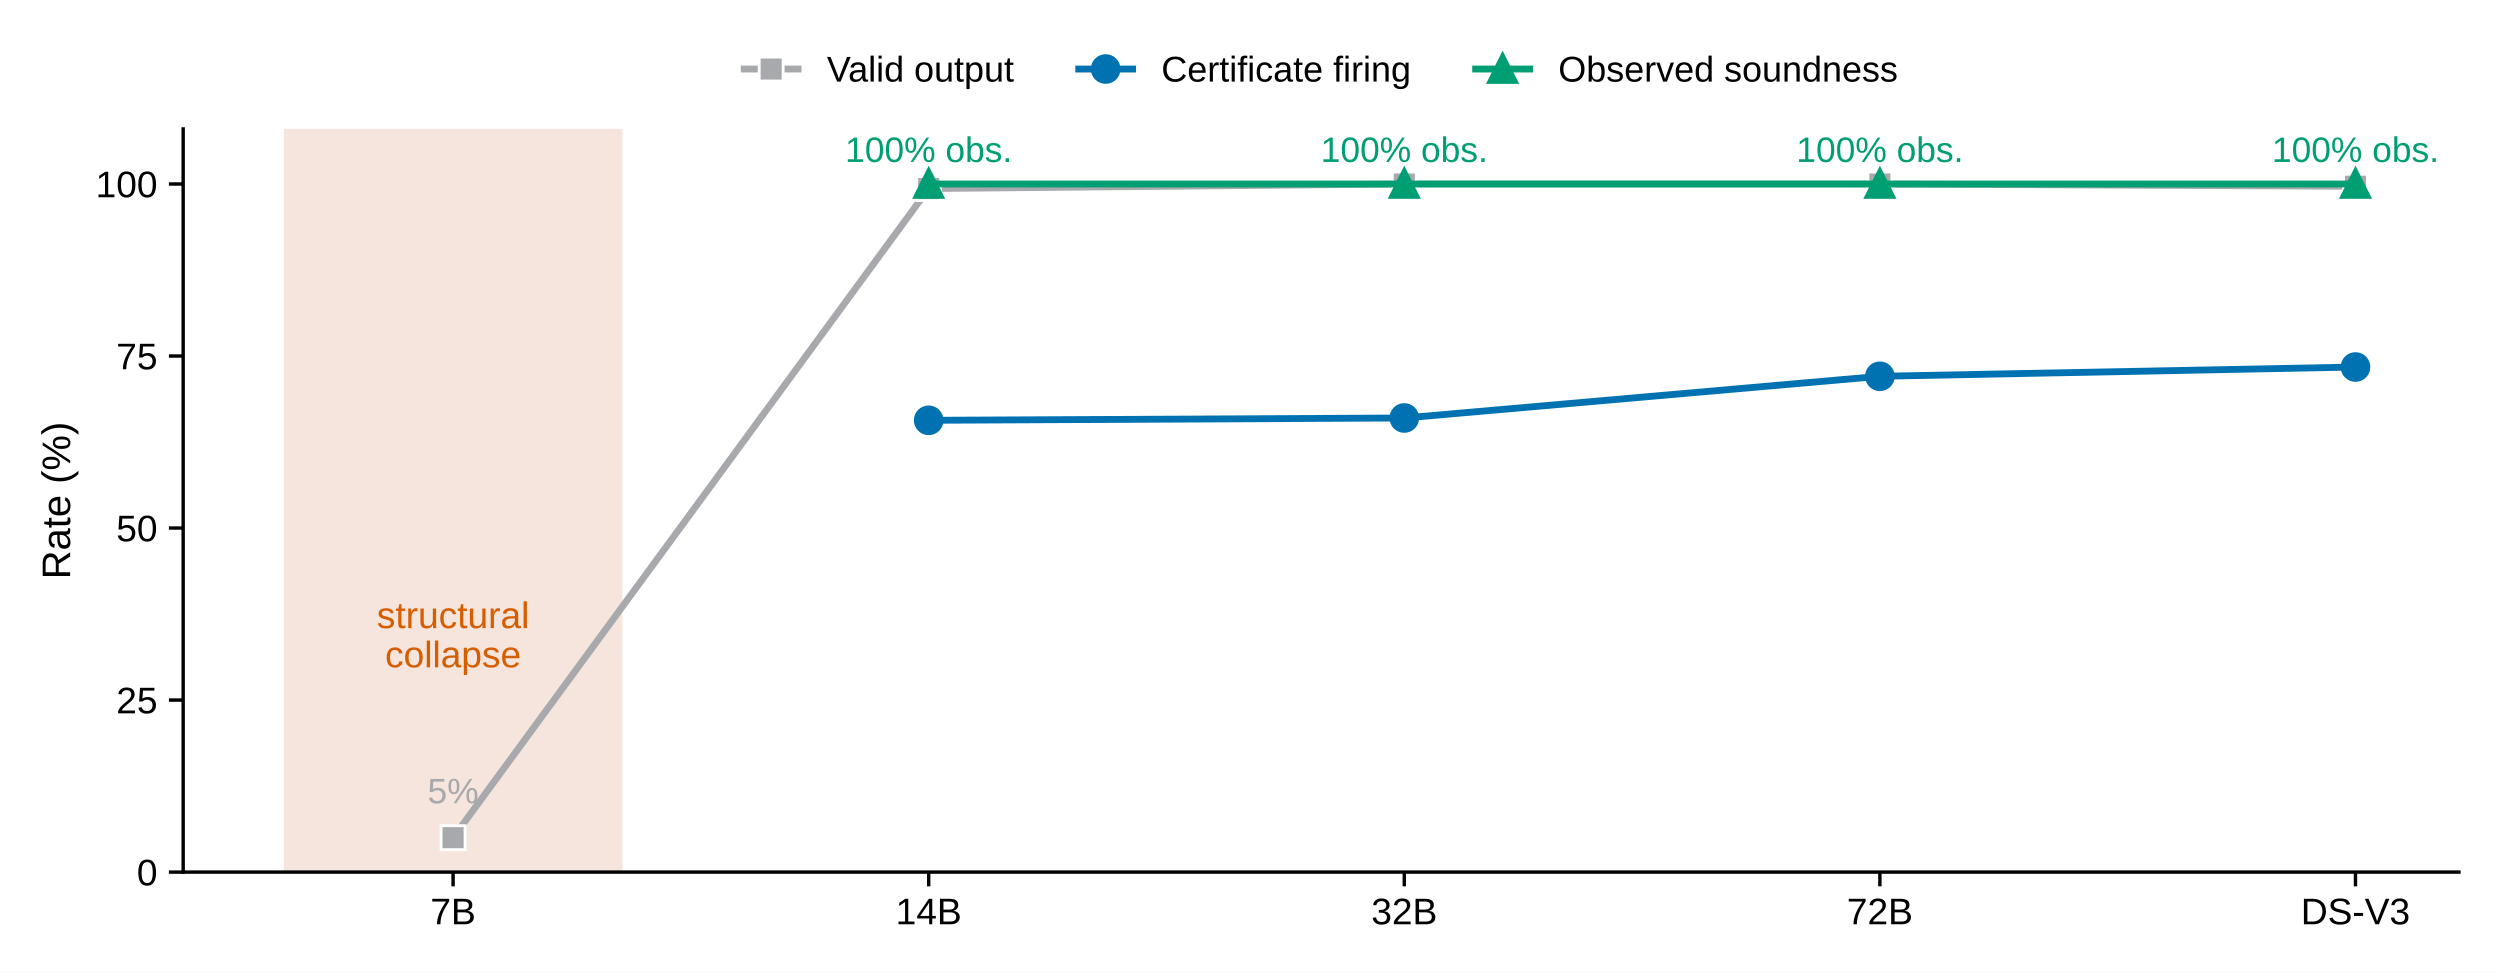
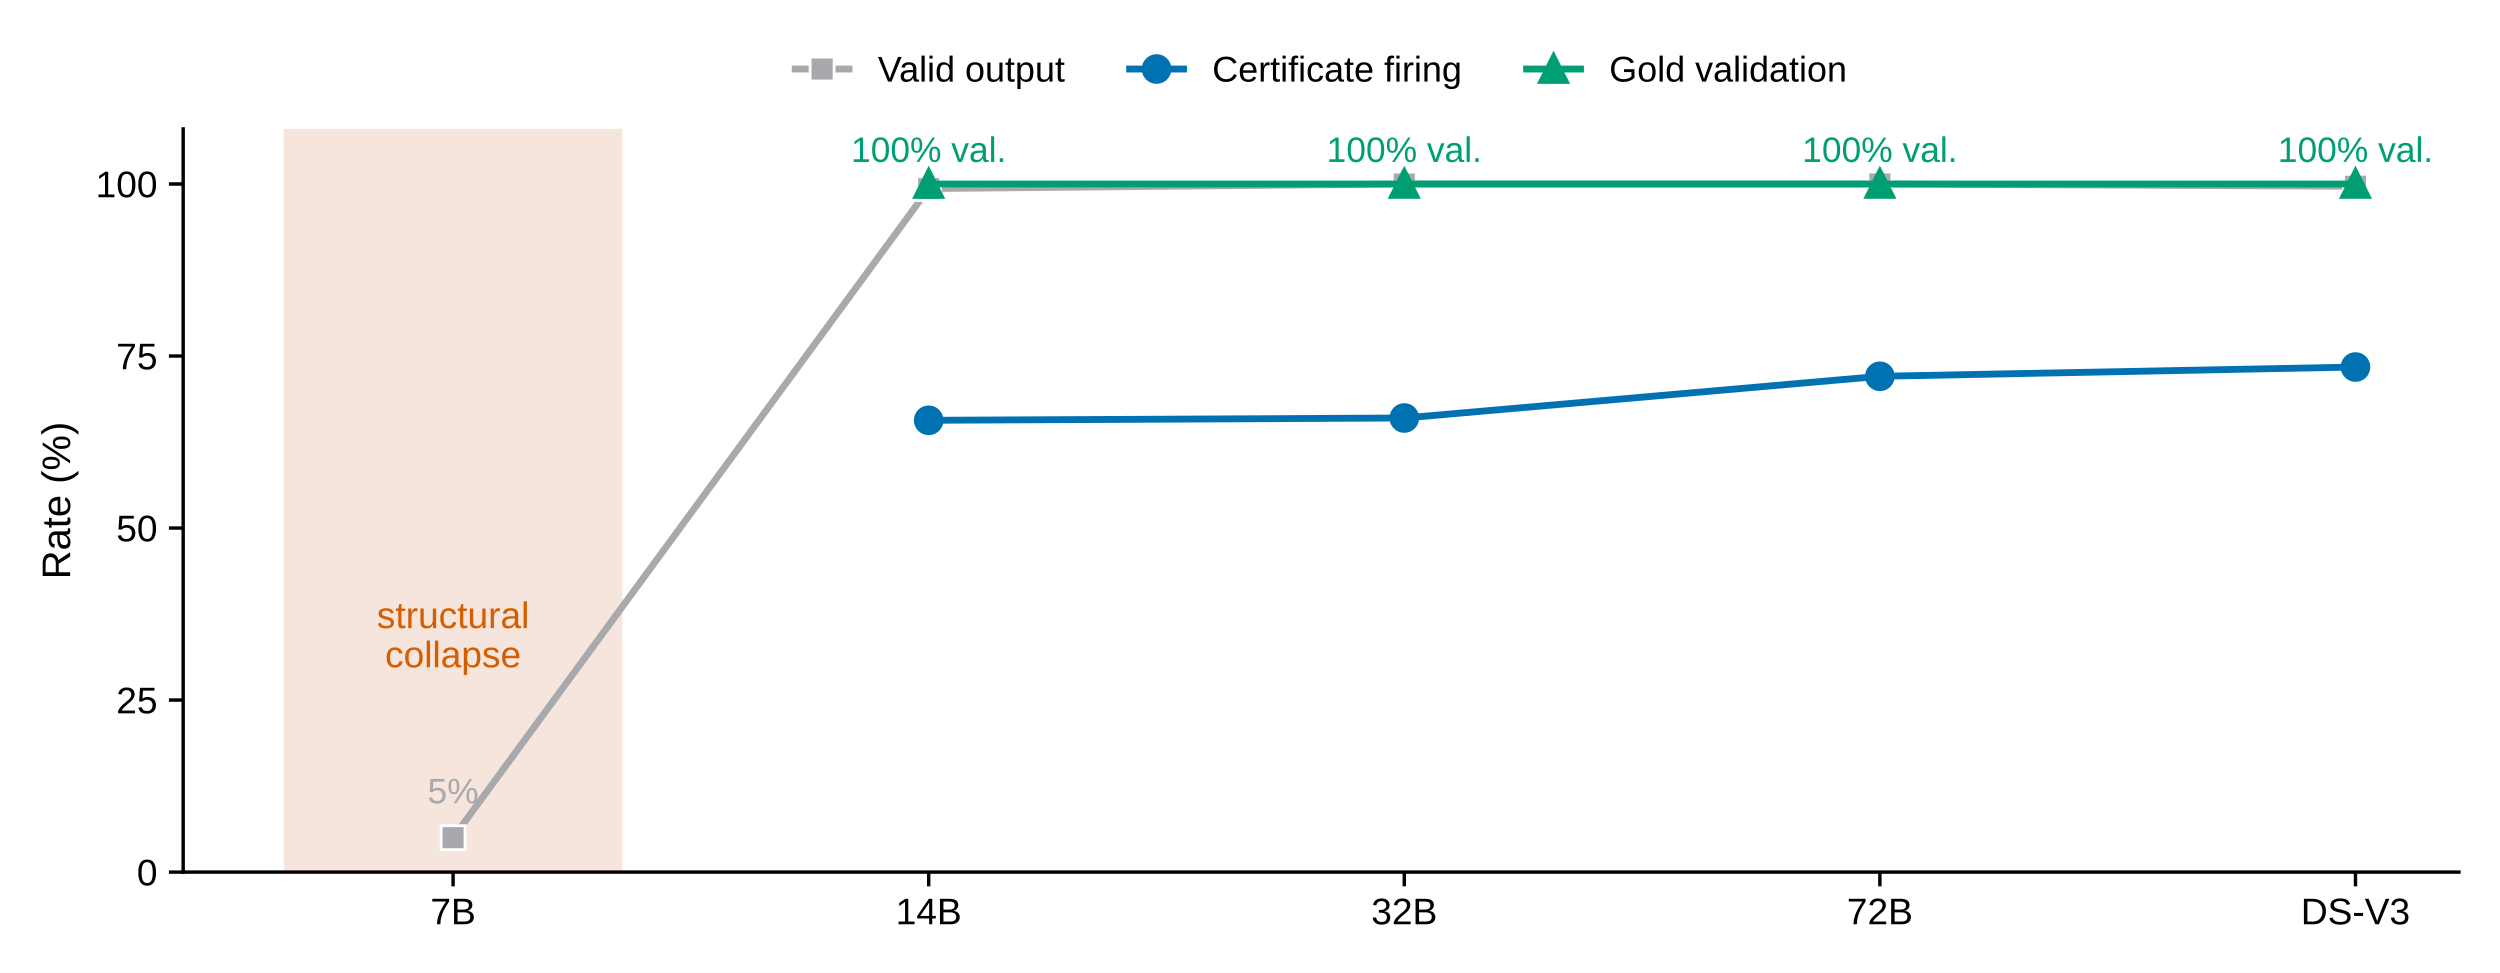
<svg xmlns="http://www.w3.org/2000/svg" xmlns:xlink="http://www.w3.org/1999/xlink" width="438.283pt" height="170.533pt" viewBox="0 0 438.283 170.533" version="1.1">
  <defs>
    <style type="text/css">*{stroke-linejoin: round; stroke-linecap: butt}</style>
  </defs>
  <g id="figure_1">
    <g id="patch_1">
      <path d="M 0 170.533  L 438.283 170.533  L 438.283 0  L 0 0  z " style="fill: #ffffff" />
    </g>
    <g id="axes_1">
      <g id="patch_2">
        <path d="M 32.113 152.889  L 431.083 152.889  L 431.083 22.605  L 32.113 22.605  z " style="fill: #ffffff" />
      </g>
      <g id="patch_3">
-         <path d="M 50.248 152.889  L 108.613 152.889  L 108.613 22.605  L 50.248 22.605  z " clip-path="url(#p9b515001f6)" style="fill: #f6e5dc; stroke: #f6e5dc; stroke-linejoin: miter" />
+         <path d="M 50.248 152.889  L 108.613 152.889  L 108.613 22.605  L 50.248 22.605  z " clip-path="url(#p9f0d0a8248)" style="fill: #f6e5dc; stroke: #f6e5dc; stroke-linejoin: miter" />
      </g>
      <g id="matplotlib.axis_1">
        <g id="xtick_1">
          <g id="line2d_1">
            <defs>
-               <path id="m209cfd2eed" d="M 0 0  L 0 2.5  " style="stroke: #000000; stroke-width: 0.6" />
+               <path id="mfdbd253b99" d="M 0 0  L 0 2.5  " style="stroke: #000000; stroke-width: 0.6" />
            </defs>
            <g>
-               <use xlink:href="#m209cfd2eed" x="79.431" y="152.889" style="stroke: #000000; stroke-width: 0.6" />
+               <use xlink:href="#mfdbd253b99" x="79.431" y="152.889" style="stroke: #000000; stroke-width: 0.6" />
            </g>
          </g>
          <g id="text_1">
            <text style="font-size: 6.5px; font-family: 'Arial', 'DejaVu Sans', 'Liberation Sans', sans-serif; text-anchor: middle" x="79.431" y="162.042" transform="rotate(-0 79.43065 162.0416)">7B</text>
          </g>
        </g>
        <g id="xtick_2">
          <g id="line2d_2">
            <g>
-               <use xlink:href="#m209cfd2eed" x="162.81" y="152.889" style="stroke: #000000; stroke-width: 0.6" />
+               <use xlink:href="#mfdbd253b99" x="162.81" y="152.889" style="stroke: #000000; stroke-width: 0.6" />
            </g>
          </g>
          <g id="text_2">
            <text style="font-size: 6.5px; font-family: 'Arial', 'DejaVu Sans', 'Liberation Sans', sans-serif; text-anchor: middle" x="162.81" y="162.042" transform="rotate(-0 162.81 162.0416)">14B</text>
          </g>
        </g>
        <g id="xtick_3">
          <g id="line2d_3">
            <g>
-               <use xlink:href="#m209cfd2eed" x="246.189" y="152.889" style="stroke: #000000; stroke-width: 0.6" />
+               <use xlink:href="#mfdbd253b99" x="246.189" y="152.889" style="stroke: #000000; stroke-width: 0.6" />
            </g>
          </g>
          <g id="text_3">
            <text style="font-size: 6.5px; font-family: 'Arial', 'DejaVu Sans', 'Liberation Sans', sans-serif; text-anchor: middle" x="246.189" y="162.042" transform="rotate(-0 246.1893 162.0416)">32B</text>
          </g>
        </g>
        <g id="xtick_4">
          <g id="line2d_4">
            <g>
-               <use xlink:href="#m209cfd2eed" x="329.569" y="152.889" style="stroke: #000000; stroke-width: 0.6" />
+               <use xlink:href="#mfdbd253b99" x="329.569" y="152.889" style="stroke: #000000; stroke-width: 0.6" />
            </g>
          </g>
          <g id="text_4">
            <text style="font-size: 6.5px; font-family: 'Arial', 'DejaVu Sans', 'Liberation Sans', sans-serif; text-anchor: middle" x="329.569" y="162.042" transform="rotate(-0 329.5686 162.0416)">72B</text>
          </g>
        </g>
        <g id="xtick_5">
          <g id="line2d_5">
            <g>
-               <use xlink:href="#m209cfd2eed" x="412.948" y="152.889" style="stroke: #000000; stroke-width: 0.6" />
+               <use xlink:href="#mfdbd253b99" x="412.948" y="152.889" style="stroke: #000000; stroke-width: 0.6" />
            </g>
          </g>
          <g id="text_5">
            <text style="font-size: 6.5px; font-family: 'Arial', 'DejaVu Sans', 'Liberation Sans', sans-serif; text-anchor: middle" x="412.948" y="162.042" transform="rotate(-0 412.9479 162.0416)">DS-V3</text>
          </g>
        </g>
      </g>
      <g id="matplotlib.axis_2">
        <g id="ytick_1">
          <g id="line2d_6">
            <defs>
-               <path id="m91406774df" d="M 0 0  L -2.5 0  " style="stroke: #000000; stroke-width: 0.6" />
+               <path id="m094696ff29" d="M 0 0  L -2.5 0  " style="stroke: #000000; stroke-width: 0.6" />
            </defs>
            <g>
-               <use xlink:href="#m91406774df" x="32.113" y="152.889" style="stroke: #000000; stroke-width: 0.6" />
+               <use xlink:href="#m094696ff29" x="32.113" y="152.889" style="stroke: #000000; stroke-width: 0.6" />
            </g>
          </g>
          <g id="text_6">
            <text style="font-size: 6.5px; font-family: 'Arial', 'DejaVu Sans', 'Liberation Sans', sans-serif; text-anchor: end" x="27.613" y="155.215" transform="rotate(-0 27.61289 155.2153)">0</text>
          </g>
        </g>
        <g id="ytick_2">
          <g id="line2d_7">
            <g>
-               <use xlink:href="#m91406774df" x="32.113" y="122.731" style="stroke: #000000; stroke-width: 0.6" />
+               <use xlink:href="#m094696ff29" x="32.113" y="122.731" style="stroke: #000000; stroke-width: 0.6" />
            </g>
          </g>
          <g id="text_7">
            <text style="font-size: 6.5px; font-family: 'Arial', 'DejaVu Sans', 'Liberation Sans', sans-serif; text-anchor: end" x="27.613" y="125.057" transform="rotate(-0 27.61289 125.057)">25</text>
          </g>
        </g>
        <g id="ytick_3">
          <g id="line2d_8">
            <g>
-               <use xlink:href="#m91406774df" x="32.113" y="92.572" style="stroke: #000000; stroke-width: 0.6" />
+               <use xlink:href="#m094696ff29" x="32.113" y="92.572" style="stroke: #000000; stroke-width: 0.6" />
            </g>
          </g>
          <g id="text_8">
            <text style="font-size: 6.5px; font-family: 'Arial', 'DejaVu Sans', 'Liberation Sans', sans-serif; text-anchor: end" x="27.613" y="94.899" transform="rotate(-0 27.61289 94.89862)">50</text>
          </g>
        </g>
        <g id="ytick_4">
          <g id="line2d_9">
            <g>
-               <use xlink:href="#m91406774df" x="32.113" y="62.414" style="stroke: #000000; stroke-width: 0.6" />
+               <use xlink:href="#m094696ff29" x="32.113" y="62.414" style="stroke: #000000; stroke-width: 0.6" />
            </g>
          </g>
          <g id="text_9">
            <text style="font-size: 6.5px; font-family: 'Arial', 'DejaVu Sans', 'Liberation Sans', sans-serif; text-anchor: end" x="27.613" y="64.74" transform="rotate(-0 27.61289 64.74029)">75</text>
          </g>
        </g>
        <g id="ytick_5">
          <g id="line2d_10">
            <g>
-               <use xlink:href="#m91406774df" x="32.113" y="32.256" style="stroke: #000000; stroke-width: 0.6" />
+               <use xlink:href="#m094696ff29" x="32.113" y="32.256" style="stroke: #000000; stroke-width: 0.6" />
            </g>
          </g>
          <g id="text_10">
            <text style="font-size: 6.5px; font-family: 'Arial', 'DejaVu Sans', 'Liberation Sans', sans-serif; text-anchor: end" x="27.613" y="34.582" transform="rotate(-0 27.61289 34.58195)">100</text>
          </g>
        </g>
        <g id="text_11">
          <text style="font-size: 7px; font-family: 'Arial', 'DejaVu Sans', 'Liberation Sans', sans-serif; text-anchor: middle" x="12.296" y="87.747" transform="rotate(-90 12.29578 87.747)">Rate (%)</text>
        </g>
      </g>
      <g id="line2d_11">
-         <path d="M 79.431 146.857  L 162.81 33.06  L 246.189 32.256  L 329.569 32.256  L 412.948 32.658  " clip-path="url(#p9b515001f6)" style="fill: none; stroke: #a7a9ac; stroke-width: 1.2; stroke-linecap: square" />
+         <path d="M 79.431 146.857  L 162.81 33.06  L 246.189 32.256  L 329.569 32.256  L 412.948 32.658  " clip-path="url(#p9f0d0a8248)" style="fill: none; stroke: #a7a9ac; stroke-width: 1.2; stroke-linecap: square" />
        <defs>
-           <path id="m27ec72b8cb" d="M -2.1 2.1  L 2.1 2.1  L 2.1 -2.1  L -2.1 -2.1  z " style="stroke: #ffffff; stroke-width: 0.5; stroke-linejoin: miter" />
+           <path id="ma4a53a4247" d="M -2.1 2.1  L 2.1 2.1  L 2.1 -2.1  L -2.1 -2.1  z " style="stroke: #ffffff; stroke-width: 0.5; stroke-linejoin: miter" />
        </defs>
-         <g clip-path="url(#p9b515001f6)">
-           <use xlink:href="#m27ec72b8cb" x="79.431" y="146.857" style="fill: #a7a9ac; stroke: #ffffff; stroke-width: 0.5; stroke-linejoin: miter" />
-           <use xlink:href="#m27ec72b8cb" x="162.81" y="33.06" style="fill: #a7a9ac; stroke: #ffffff; stroke-width: 0.5; stroke-linejoin: miter" />
-           <use xlink:href="#m27ec72b8cb" x="246.189" y="32.256" style="fill: #a7a9ac; stroke: #ffffff; stroke-width: 0.5; stroke-linejoin: miter" />
-           <use xlink:href="#m27ec72b8cb" x="329.569" y="32.256" style="fill: #a7a9ac; stroke: #ffffff; stroke-width: 0.5; stroke-linejoin: miter" />
-           <use xlink:href="#m27ec72b8cb" x="412.948" y="32.658" style="fill: #a7a9ac; stroke: #ffffff; stroke-width: 0.5; stroke-linejoin: miter" />
+         <g clip-path="url(#p9f0d0a8248)">
+           <use xlink:href="#ma4a53a4247" x="79.431" y="146.857" style="fill: #a7a9ac; stroke: #ffffff; stroke-width: 0.5; stroke-linejoin: miter" />
+           <use xlink:href="#ma4a53a4247" x="162.81" y="33.06" style="fill: #a7a9ac; stroke: #ffffff; stroke-width: 0.5; stroke-linejoin: miter" />
+           <use xlink:href="#ma4a53a4247" x="246.189" y="32.256" style="fill: #a7a9ac; stroke: #ffffff; stroke-width: 0.5; stroke-linejoin: miter" />
+           <use xlink:href="#ma4a53a4247" x="329.569" y="32.256" style="fill: #a7a9ac; stroke: #ffffff; stroke-width: 0.5; stroke-linejoin: miter" />
+           <use xlink:href="#ma4a53a4247" x="412.948" y="32.658" style="fill: #a7a9ac; stroke: #ffffff; stroke-width: 0.5; stroke-linejoin: miter" />
        </g>
      </g>
      <g id="line2d_12">
-         <path d="M 162.81 73.685  L 246.189 73.279  L 329.569 65.968  L 412.948 64.343  " clip-path="url(#p9b515001f6)" style="fill: none; stroke: #0072b2; stroke-width: 1.2; stroke-linecap: square" />
+         <path d="M 162.81 73.685  L 246.189 73.279  L 329.569 65.968  L 412.948 64.343  " clip-path="url(#p9f0d0a8248)" style="fill: none; stroke: #0072b2; stroke-width: 1.2; stroke-linecap: square" />
        <defs>
-           <path id="m0f122d680c" d="M 0 2.1  C 0.557 2.1 1.091 1.879 1.485 1.485  C 1.879 1.091 2.1 0.557 2.1 0  C 2.1 -0.557 1.879 -1.091 1.485 -1.485  C 1.091 -1.879 0.557 -2.1 0 -2.1  C -0.557 -2.1 -1.091 -1.879 -1.485 -1.485  C -1.879 -1.091 -2.1 -0.557 -2.1 0  C -2.1 0.557 -1.879 1.091 -1.485 1.485  C -1.091 1.879 -0.557 2.1 0 2.1  z " style="stroke: #0072b2" />
+           <path id="m93d000beab" d="M 0 2.1  C 0.557 2.1 1.091 1.879 1.485 1.485  C 1.879 1.091 2.1 0.557 2.1 0  C 2.1 -0.557 1.879 -1.091 1.485 -1.485  C 1.091 -1.879 0.557 -2.1 0 -2.1  C -0.557 -2.1 -1.091 -1.879 -1.485 -1.485  C -1.879 -1.091 -2.1 -0.557 -2.1 0  C -2.1 0.557 -1.879 1.091 -1.485 1.485  C -1.091 1.879 -0.557 2.1 0 2.1  z " style="stroke: #0072b2" />
        </defs>
-         <g clip-path="url(#p9b515001f6)">
-           <use xlink:href="#m0f122d680c" x="162.81" y="73.685" style="fill: #0072b2; stroke: #0072b2" />
-           <use xlink:href="#m0f122d680c" x="246.189" y="73.279" style="fill: #0072b2; stroke: #0072b2" />
-           <use xlink:href="#m0f122d680c" x="329.569" y="65.968" style="fill: #0072b2; stroke: #0072b2" />
-           <use xlink:href="#m0f122d680c" x="412.948" y="64.343" style="fill: #0072b2; stroke: #0072b2" />
+         <g clip-path="url(#p9f0d0a8248)">
+           <use xlink:href="#m93d000beab" x="162.81" y="73.685" style="fill: #0072b2; stroke: #0072b2" />
+           <use xlink:href="#m93d000beab" x="246.189" y="73.279" style="fill: #0072b2; stroke: #0072b2" />
+           <use xlink:href="#m93d000beab" x="329.569" y="65.968" style="fill: #0072b2; stroke: #0072b2" />
+           <use xlink:href="#m93d000beab" x="412.948" y="64.343" style="fill: #0072b2; stroke: #0072b2" />
        </g>
      </g>
      <g id="line2d_13">
-         <path d="M 162.81 32.256  L 246.189 32.256  L 329.569 32.256  L 412.948 32.256  " clip-path="url(#p9b515001f6)" style="fill: none; stroke: #009e73; stroke-width: 1.2; stroke-linecap: square" />
+         <path d="M 162.81 32.256  L 246.189 32.256  L 329.569 32.256  L 412.948 32.256  " clip-path="url(#p9f0d0a8248)" style="fill: none; stroke: #009e73; stroke-width: 1.2; stroke-linecap: square" />
        <defs>
-           <path id="mda4eeffd5c" d="M 0 -2.1  L -2.1 2.1  L 2.1 2.1  z " style="stroke: #009e73; stroke-linejoin: miter" />
+           <path id="m35eb554ae5" d="M 0 -2.1  L -2.1 2.1  L 2.1 2.1  z " style="stroke: #009e73; stroke-linejoin: miter" />
        </defs>
-         <g clip-path="url(#p9b515001f6)">
-           <use xlink:href="#mda4eeffd5c" x="162.81" y="32.256" style="fill: #009e73; stroke: #009e73; stroke-linejoin: miter" />
-           <use xlink:href="#mda4eeffd5c" x="246.189" y="32.256" style="fill: #009e73; stroke: #009e73; stroke-linejoin: miter" />
-           <use xlink:href="#mda4eeffd5c" x="329.569" y="32.256" style="fill: #009e73; stroke: #009e73; stroke-linejoin: miter" />
-           <use xlink:href="#mda4eeffd5c" x="412.948" y="32.256" style="fill: #009e73; stroke: #009e73; stroke-linejoin: miter" />
+         <g clip-path="url(#p9f0d0a8248)">
+           <use xlink:href="#m35eb554ae5" x="162.81" y="32.256" style="fill: #009e73; stroke: #009e73; stroke-linejoin: miter" />
+           <use xlink:href="#m35eb554ae5" x="246.189" y="32.256" style="fill: #009e73; stroke: #009e73; stroke-linejoin: miter" />
+           <use xlink:href="#m35eb554ae5" x="329.569" y="32.256" style="fill: #009e73; stroke: #009e73; stroke-linejoin: miter" />
+           <use xlink:href="#m35eb554ae5" x="412.948" y="32.256" style="fill: #009e73; stroke: #009e73; stroke-linejoin: miter" />
        </g>
      </g>
      <g id="patch_4">
        <path d="M 32.113 152.889  L 32.113 22.605  " style="fill: none; stroke: #000000; stroke-width: 0.6; stroke-linejoin: miter; stroke-linecap: square" />
      </g>
      <g id="patch_5">
        <path d="M 32.113 152.889  L 431.083 152.889  " style="fill: none; stroke: #000000; stroke-width: 0.6; stroke-linejoin: miter; stroke-linecap: square" />
      </g>
      <g id="text_12">
        <text style="font-size: 6.5px; font-family: 'Arial', 'DejaVu Sans', 'Liberation Sans', sans-serif; fill: #d55e00" transform="translate(66.06655 110.1165)">structural</text>
        <text style="font-size: 6.5px; font-family: 'Arial', 'DejaVu Sans', 'Liberation Sans', sans-serif; fill: #d55e00" transform="translate(67.50721 116.9915)">collapse</text>
      </g>
      <g id="text_13">
        <text style="font-size: 6.2px; font-family: 'Arial', 'DejaVu Sans', 'Liberation Sans', sans-serif; text-anchor: middle; fill: #a7a9ac" x="79.431" y="140.826" transform="rotate(-0 79.43065 140.8257)">5%</text>
      </g>
      <g id="text_14">
-         <text style="font-size: 6.2px; font-family: 'Arial', 'DejaVu Sans', 'Liberation Sans', sans-serif; text-anchor: middle; fill: #009e73" x="162.81" y="28.395" transform="rotate(-0 162.81 28.3954)">100% obs.</text>
+         <text style="font-size: 6.2px; font-family: 'Arial', 'DejaVu Sans', 'Liberation Sans', sans-serif; text-anchor: middle; fill: #009e73" x="162.81" y="28.395" transform="rotate(-0 162.81 28.3954)">100% val.</text>
      </g>
      <g id="text_15">
-         <text style="font-size: 6.2px; font-family: 'Arial', 'DejaVu Sans', 'Liberation Sans', sans-serif; text-anchor: middle; fill: #009e73" x="246.189" y="28.395" transform="rotate(-0 246.1893 28.3954)">100% obs.</text>
+         <text style="font-size: 6.2px; font-family: 'Arial', 'DejaVu Sans', 'Liberation Sans', sans-serif; text-anchor: middle; fill: #009e73" x="246.189" y="28.395" transform="rotate(-0 246.1893 28.3954)">100% val.</text>
      </g>
      <g id="text_16">
-         <text style="font-size: 6.2px; font-family: 'Arial', 'DejaVu Sans', 'Liberation Sans', sans-serif; text-anchor: middle; fill: #009e73" x="329.569" y="28.395" transform="rotate(-0 329.5686 28.3954)">100% obs.</text>
+         <text style="font-size: 6.2px; font-family: 'Arial', 'DejaVu Sans', 'Liberation Sans', sans-serif; text-anchor: middle; fill: #009e73" x="329.569" y="28.395" transform="rotate(-0 329.5686 28.3954)">100% val.</text>
      </g>
      <g id="text_17">
-         <text style="font-size: 6.2px; font-family: 'Arial', 'DejaVu Sans', 'Liberation Sans', sans-serif; text-anchor: middle; fill: #009e73" x="412.948" y="28.395" transform="rotate(-0 412.9479 28.3954)">100% obs.</text>
+         <text style="font-size: 6.2px; font-family: 'Arial', 'DejaVu Sans', 'Liberation Sans', sans-serif; text-anchor: middle; fill: #009e73" x="412.948" y="28.395" transform="rotate(-0 412.9479 28.3954)">100% val.</text>
      </g>
      <g id="legend_1">
        <g id="line2d_14">
-           <path d="M 130.472 12.101  L 135.197 12.101  L 139.922 12.101  " style="fill: none; stroke: #a7a9ac; stroke-width: 1.2; stroke-linecap: square" />
+           <path d="M 139.401 12.101  L 144.126 12.101  L 148.851 12.101  " style="fill: none; stroke: #a7a9ac; stroke-width: 1.2; stroke-linecap: square" />
          <g>
-             <use xlink:href="#m27ec72b8cb" x="135.197" y="12.101" style="fill: #a7a9ac; stroke: #ffffff; stroke-width: 0.5; stroke-linejoin: miter" />
+             <use xlink:href="#ma4a53a4247" x="144.126" y="12.101" style="fill: #a7a9ac; stroke: #ffffff; stroke-width: 0.5; stroke-linejoin: miter" />
          </g>
        </g>
        <g id="text_18">
-           <text style="font-size: 6.3px; font-family: 'Arial', 'DejaVu Sans', 'Liberation Sans', sans-serif; text-anchor: start" x="144.962" y="14.306" transform="rotate(-0 144.9616 14.3062)">Valid output</text>
+           <text style="font-size: 6.3px; font-family: 'Arial', 'DejaVu Sans', 'Liberation Sans', sans-serif; text-anchor: start" x="153.891" y="14.306" transform="rotate(-0 153.8908 14.3062)">Valid output</text>
        </g>
        <g id="line2d_15">
-           <path d="M 189.11 12.101  L 193.835 12.101  L 198.56 12.101  " style="fill: none; stroke: #0072b2; stroke-width: 1.2; stroke-linecap: square" />
+           <path d="M 198.039 12.101  L 202.764 12.101  L 207.489 12.101  " style="fill: none; stroke: #0072b2; stroke-width: 1.2; stroke-linecap: square" />
          <g>
-             <use xlink:href="#m0f122d680c" x="193.835" y="12.101" style="fill: #0072b2; stroke: #0072b2" />
+             <use xlink:href="#m93d000beab" x="202.764" y="12.101" style="fill: #0072b2; stroke: #0072b2" />
          </g>
        </g>
        <g id="text_19">
-           <text style="font-size: 6.3px; font-family: 'Arial', 'DejaVu Sans', 'Liberation Sans', sans-serif; text-anchor: start" x="203.6" y="14.306" transform="rotate(-0 203.5998 14.3062)">Certificate firing</text>
+           <text style="font-size: 6.3px; font-family: 'Arial', 'DejaVu Sans', 'Liberation Sans', sans-serif; text-anchor: start" x="212.529" y="14.306" transform="rotate(-0 212.5291 14.3062)">Certificate firing</text>
        </g>
        <g id="line2d_16">
-           <path d="M 258.702 12.101  L 263.427 12.101  L 268.152 12.101  " style="fill: none; stroke: #009e73; stroke-width: 1.2; stroke-linecap: square" />
+           <path d="M 267.631 12.101  L 272.356 12.101  L 277.081 12.101  " style="fill: none; stroke: #009e73; stroke-width: 1.2; stroke-linecap: square" />
          <g>
-             <use xlink:href="#mda4eeffd5c" x="263.427" y="12.101" style="fill: #009e73; stroke: #009e73; stroke-linejoin: miter" />
+             <use xlink:href="#m35eb554ae5" x="272.356" y="12.101" style="fill: #009e73; stroke: #009e73; stroke-linejoin: miter" />
          </g>
        </g>
        <g id="text_20">
-           <text style="font-size: 6.3px; font-family: 'Arial', 'DejaVu Sans', 'Liberation Sans', sans-serif; text-anchor: start" x="273.192" y="14.306" transform="rotate(-0 273.1922 14.3062)">Observed soundness</text>
+           <text style="font-size: 6.3px; font-family: 'Arial', 'DejaVu Sans', 'Liberation Sans', sans-serif; text-anchor: start" x="282.121" y="14.306" transform="rotate(-0 282.1214 14.3062)">Gold validation</text>
        </g>
      </g>
    </g>
  </g>
  <defs>
-     <clipPath id="p9b515001f6">
+     <clipPath id="p9f0d0a8248">
      <rect x="32.113" y="22.605" width="398.97" height="130.284" />
    </clipPath>
  </defs>
</svg>
